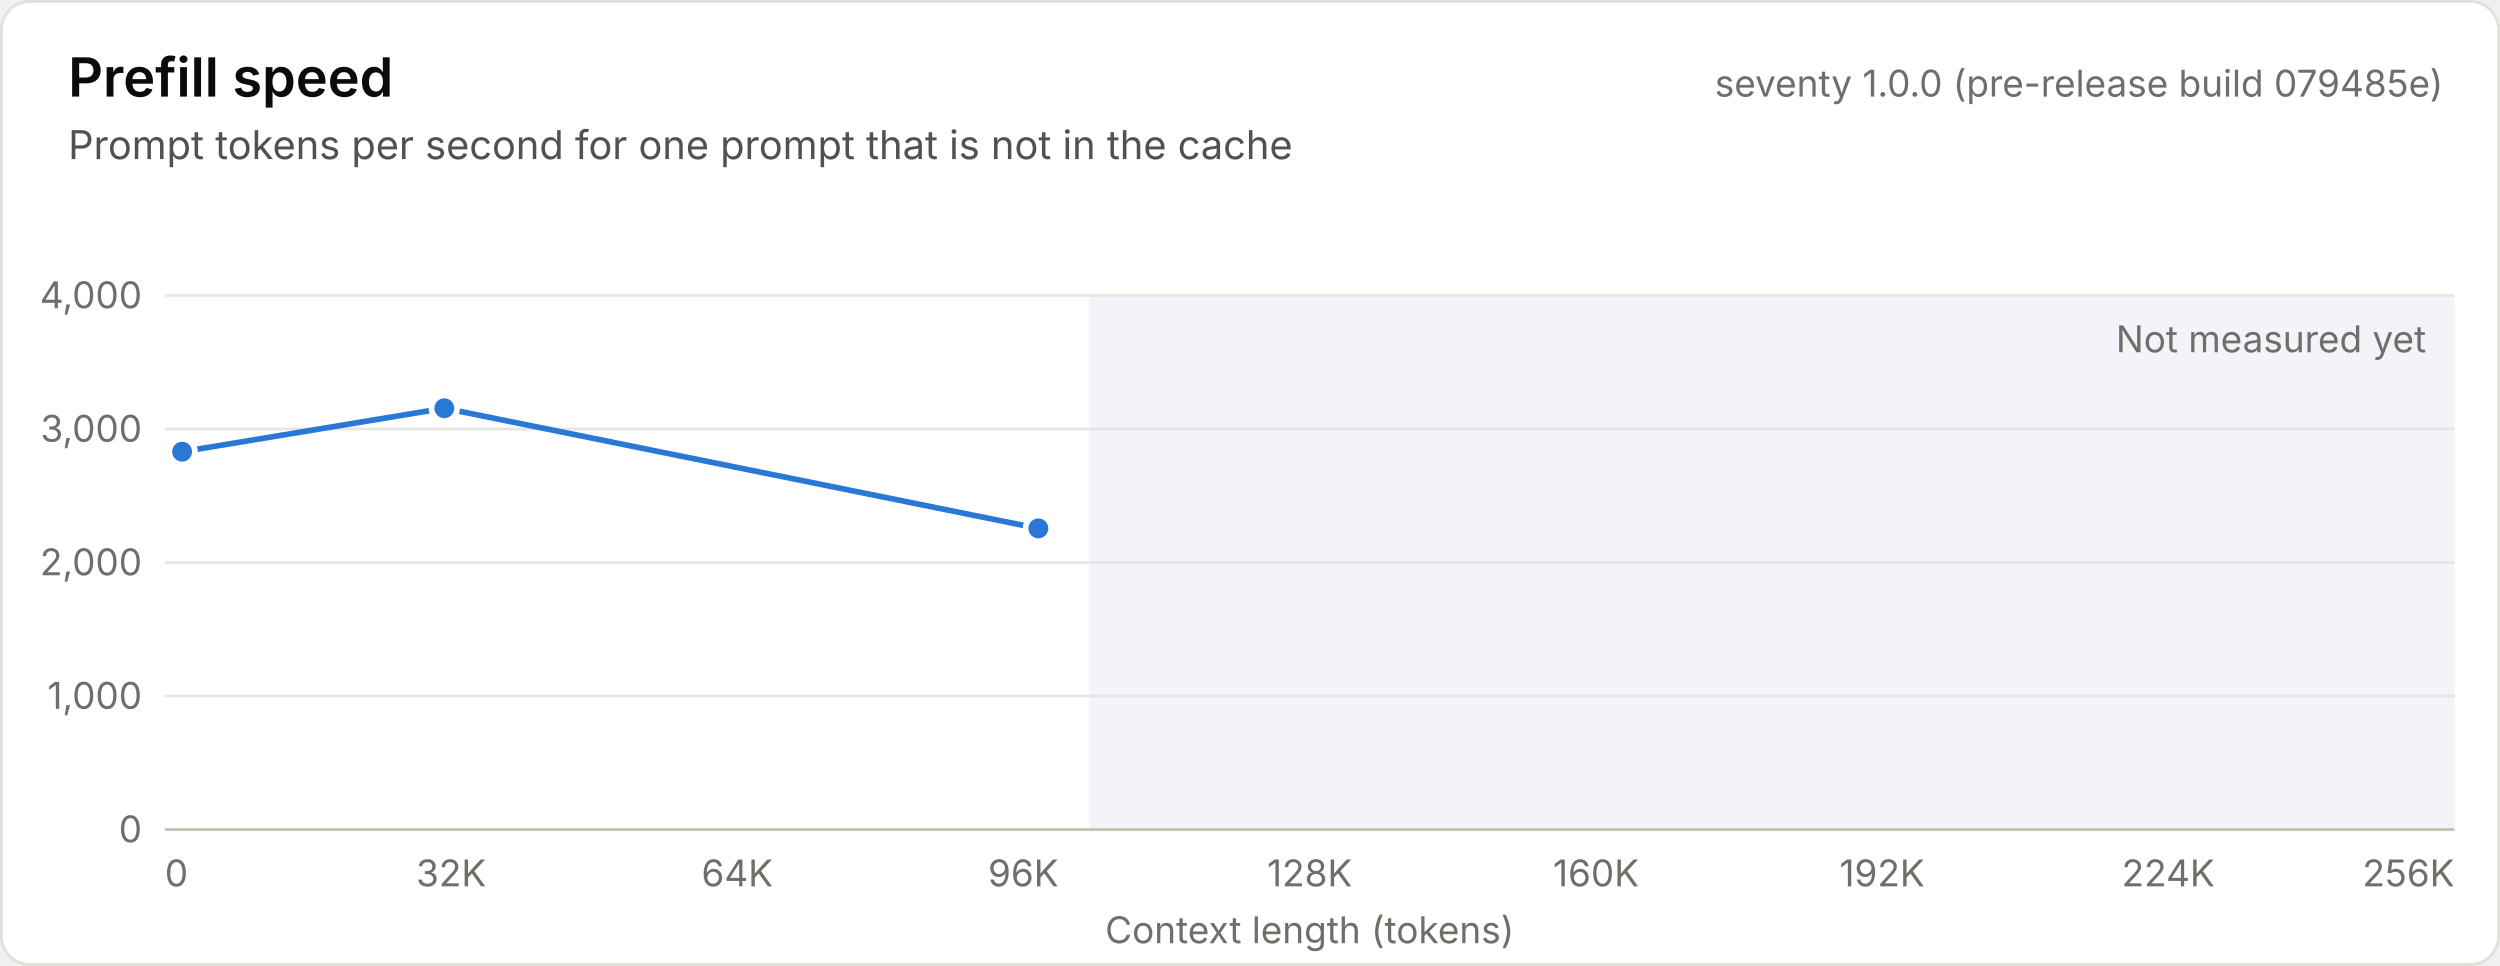
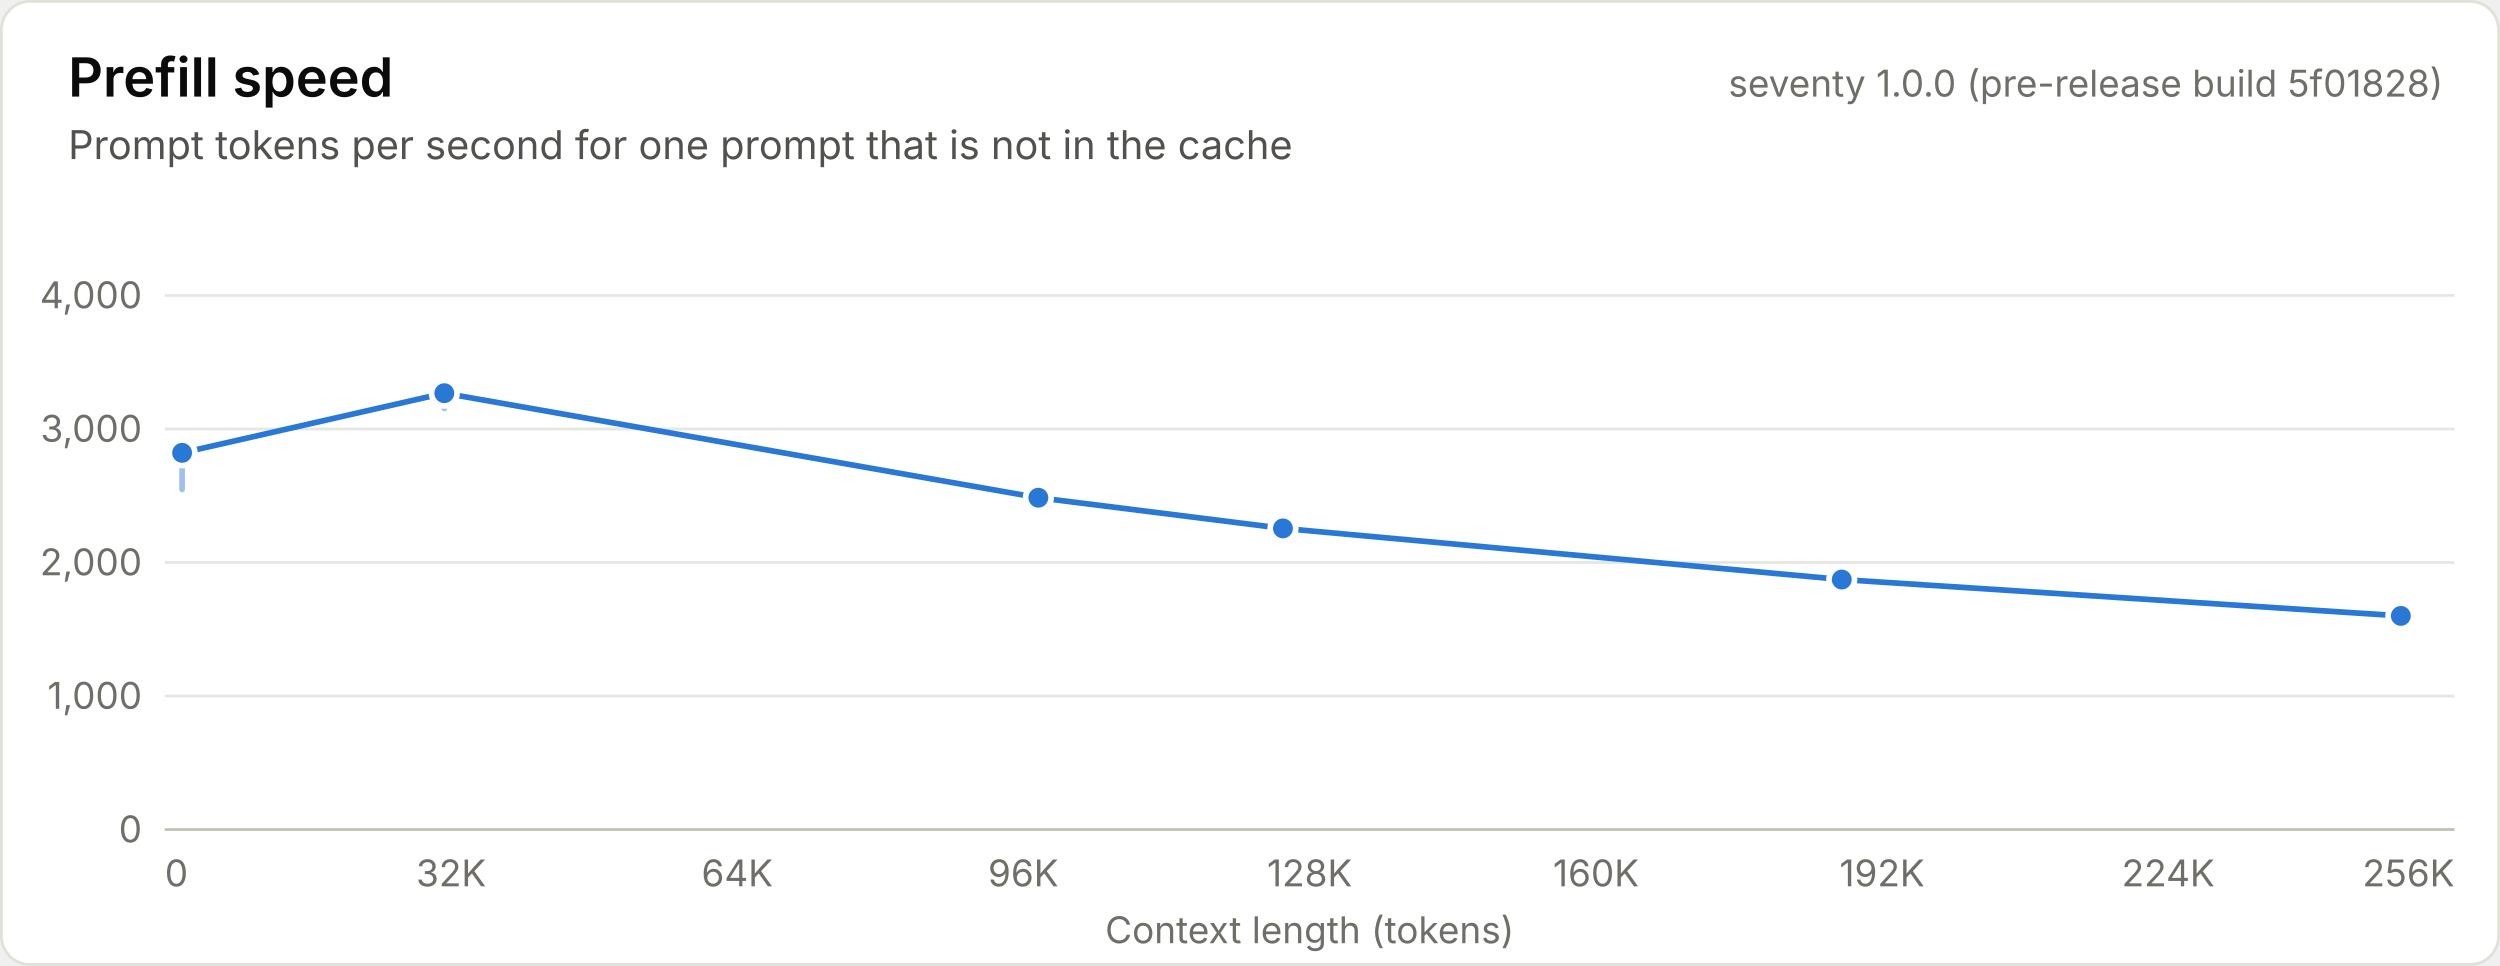
<svg xmlns="http://www.w3.org/2000/svg" viewBox="0 0 880 340" width="880" height="340" font-family="Inter, system-ui, -apple-system, 'Segoe UI', Helvetica, Arial, sans-serif" role="img" aria-label="Prefill speed">
  <rect x="0.5" y="0.5" width="879" height="339" rx="10" fill="#ffffff" stroke="#e1e0d9" />
  <text x="24.0" y="34.0" font-size="19" font-weight="600" fill="#0b0b0b" text-anchor="start">Prefill speed</text>
  <text x="24.0" y="56.0" font-size="14" font-weight="400" fill="#52514e" text-anchor="start">Prompt tokens per second for one prompt that is not in the cache</text>
-   <text x="860.0" y="34.0" font-size="13" font-weight="400" fill="#6f6e69" text-anchor="end">seventy 1.0.0 (pre-release build 079485e)</text>
-   <rect x="383.5" y="104" width="480.5" height="188" fill="#f2f4fa" />
-   <text x="854.0" y="124.0" font-size="13" font-weight="400" fill="#6f6e69" text-anchor="end">Not measured yet</text>
+   <text x="860.0" y="34.0" font-size="13" font-weight="400" fill="#6f6e69" text-anchor="end">seventy 1.0.0 (pre-release build 5f01828)</text>
  <line x1="58" x2="864" y1="292.0" y2="292.0" stroke="#c3c2b7" stroke-width="1" />
  <text x="50.0" y="296.5" font-size="13" font-weight="400" fill="#6f6e69" text-anchor="end">0</text>
  <line x1="58" x2="864" y1="245.0" y2="245.0" stroke="#e6e6e3" stroke-width="1" />
  <text x="50.0" y="249.5" font-size="13" font-weight="400" fill="#6f6e69" text-anchor="end">1,000</text>
  <line x1="58" x2="864" y1="198.0" y2="198.0" stroke="#e6e6e3" stroke-width="1" />
  <text x="50.0" y="202.5" font-size="13" font-weight="400" fill="#6f6e69" text-anchor="end">2,000</text>
  <line x1="58" x2="864" y1="151.0" y2="151.0" stroke="#e6e6e3" stroke-width="1" />
  <text x="50.0" y="155.5" font-size="13" font-weight="400" fill="#6f6e69" text-anchor="end">3,000</text>
  <line x1="58" x2="864" y1="104.0" y2="104.0" stroke="#e6e6e3" stroke-width="1" />
  <text x="50.0" y="108.5" font-size="13" font-weight="400" fill="#6f6e69" text-anchor="end">4,000</text>
  <text x="58.0" y="312.0" font-size="13" font-weight="400" fill="#6f6e69" text-anchor="start">0</text>
  <text x="158.8" y="312.0" font-size="13" font-weight="400" fill="#6f6e69" text-anchor="middle">32K</text>
  <text x="259.5" y="312.0" font-size="13" font-weight="400" fill="#6f6e69" text-anchor="middle">64K</text>
  <text x="360.2" y="312.0" font-size="13" font-weight="400" fill="#6f6e69" text-anchor="middle">96K</text>
  <text x="461.0" y="312.0" font-size="13" font-weight="400" fill="#6f6e69" text-anchor="middle">128K</text>
  <text x="561.8" y="312.0" font-size="13" font-weight="400" fill="#6f6e69" text-anchor="middle">160K</text>
  <text x="662.5" y="312.0" font-size="13" font-weight="400" fill="#6f6e69" text-anchor="middle">192K</text>
  <text x="763.2" y="312.0" font-size="13" font-weight="400" fill="#6f6e69" text-anchor="middle">224K</text>
  <text x="864.0" y="312.0" font-size="13" font-weight="400" fill="#6f6e69" text-anchor="end">256K</text>
  <text x="461.0" y="332.0" font-size="13" font-weight="400" fill="#6f6e69" text-anchor="middle">Context length (tokens)</text>
-   <polyline points="64.1,159.0 156.4,143.7 365.5,186.0" fill="none" stroke="#2a78d6" stroke-width="2" stroke-linejoin="round" stroke-linecap="round" />
-   <line x1="64.1" x2="64.1" y1="160.6" y2="158.2" stroke="#2a78d6" stroke-opacity="0.45" stroke-width="2" stroke-linecap="round" />
-   <circle cx="64.1" cy="159.0" r="4.5" fill="#2a78d6" stroke="#ffffff" stroke-width="2" />
-   <circle cx="156.4" cy="143.7" r="4.5" fill="#2a78d6" stroke="#ffffff" stroke-width="2" />
-   <circle cx="365.5" cy="186.0" r="4.5" fill="#2a78d6" stroke="#ffffff" stroke-width="2" />
+   <polyline points="64.1,159.4 156.4,138.4 365.5,175.2 451.6,186.0 648.3,204.0 845.1,216.8" fill="none" stroke="#2a78d6" stroke-width="2" stroke-linejoin="round" stroke-linecap="round" />
+   <line x1="64.1" x2="64.1" y1="172.3" y2="157.2" stroke="#2a78d6" stroke-opacity="0.45" stroke-width="2" stroke-linecap="round" />
+   <circle cx="64.1" cy="159.4" r="4.5" fill="#2a78d6" stroke="#ffffff" stroke-width="2" />
+   <line x1="156.4" x2="156.4" y1="143.8" y2="136.1" stroke="#2a78d6" stroke-opacity="0.45" stroke-width="2" stroke-linecap="round" />
+   <circle cx="156.4" cy="138.4" r="4.5" fill="#2a78d6" stroke="#ffffff" stroke-width="2" />
+   <line x1="365.5" x2="365.5" y1="176.3" y2="174.9" stroke="#2a78d6" stroke-opacity="0.45" stroke-width="2" stroke-linecap="round" />
+   <circle cx="365.5" cy="175.2" r="4.5" fill="#2a78d6" stroke="#ffffff" stroke-width="2" />
+   <line x1="451.6" x2="451.6" y1="186.7" y2="185.5" stroke="#2a78d6" stroke-opacity="0.45" stroke-width="2" stroke-linecap="round" />
+   <circle cx="451.6" cy="186.0" r="4.5" fill="#2a78d6" stroke="#ffffff" stroke-width="2" />
+   <circle cx="648.3" cy="204.0" r="4.5" fill="#2a78d6" stroke="#ffffff" stroke-width="2" />
+   <circle cx="845.1" cy="216.8" r="4.5" fill="#2a78d6" stroke="#ffffff" stroke-width="2" />
</svg>
